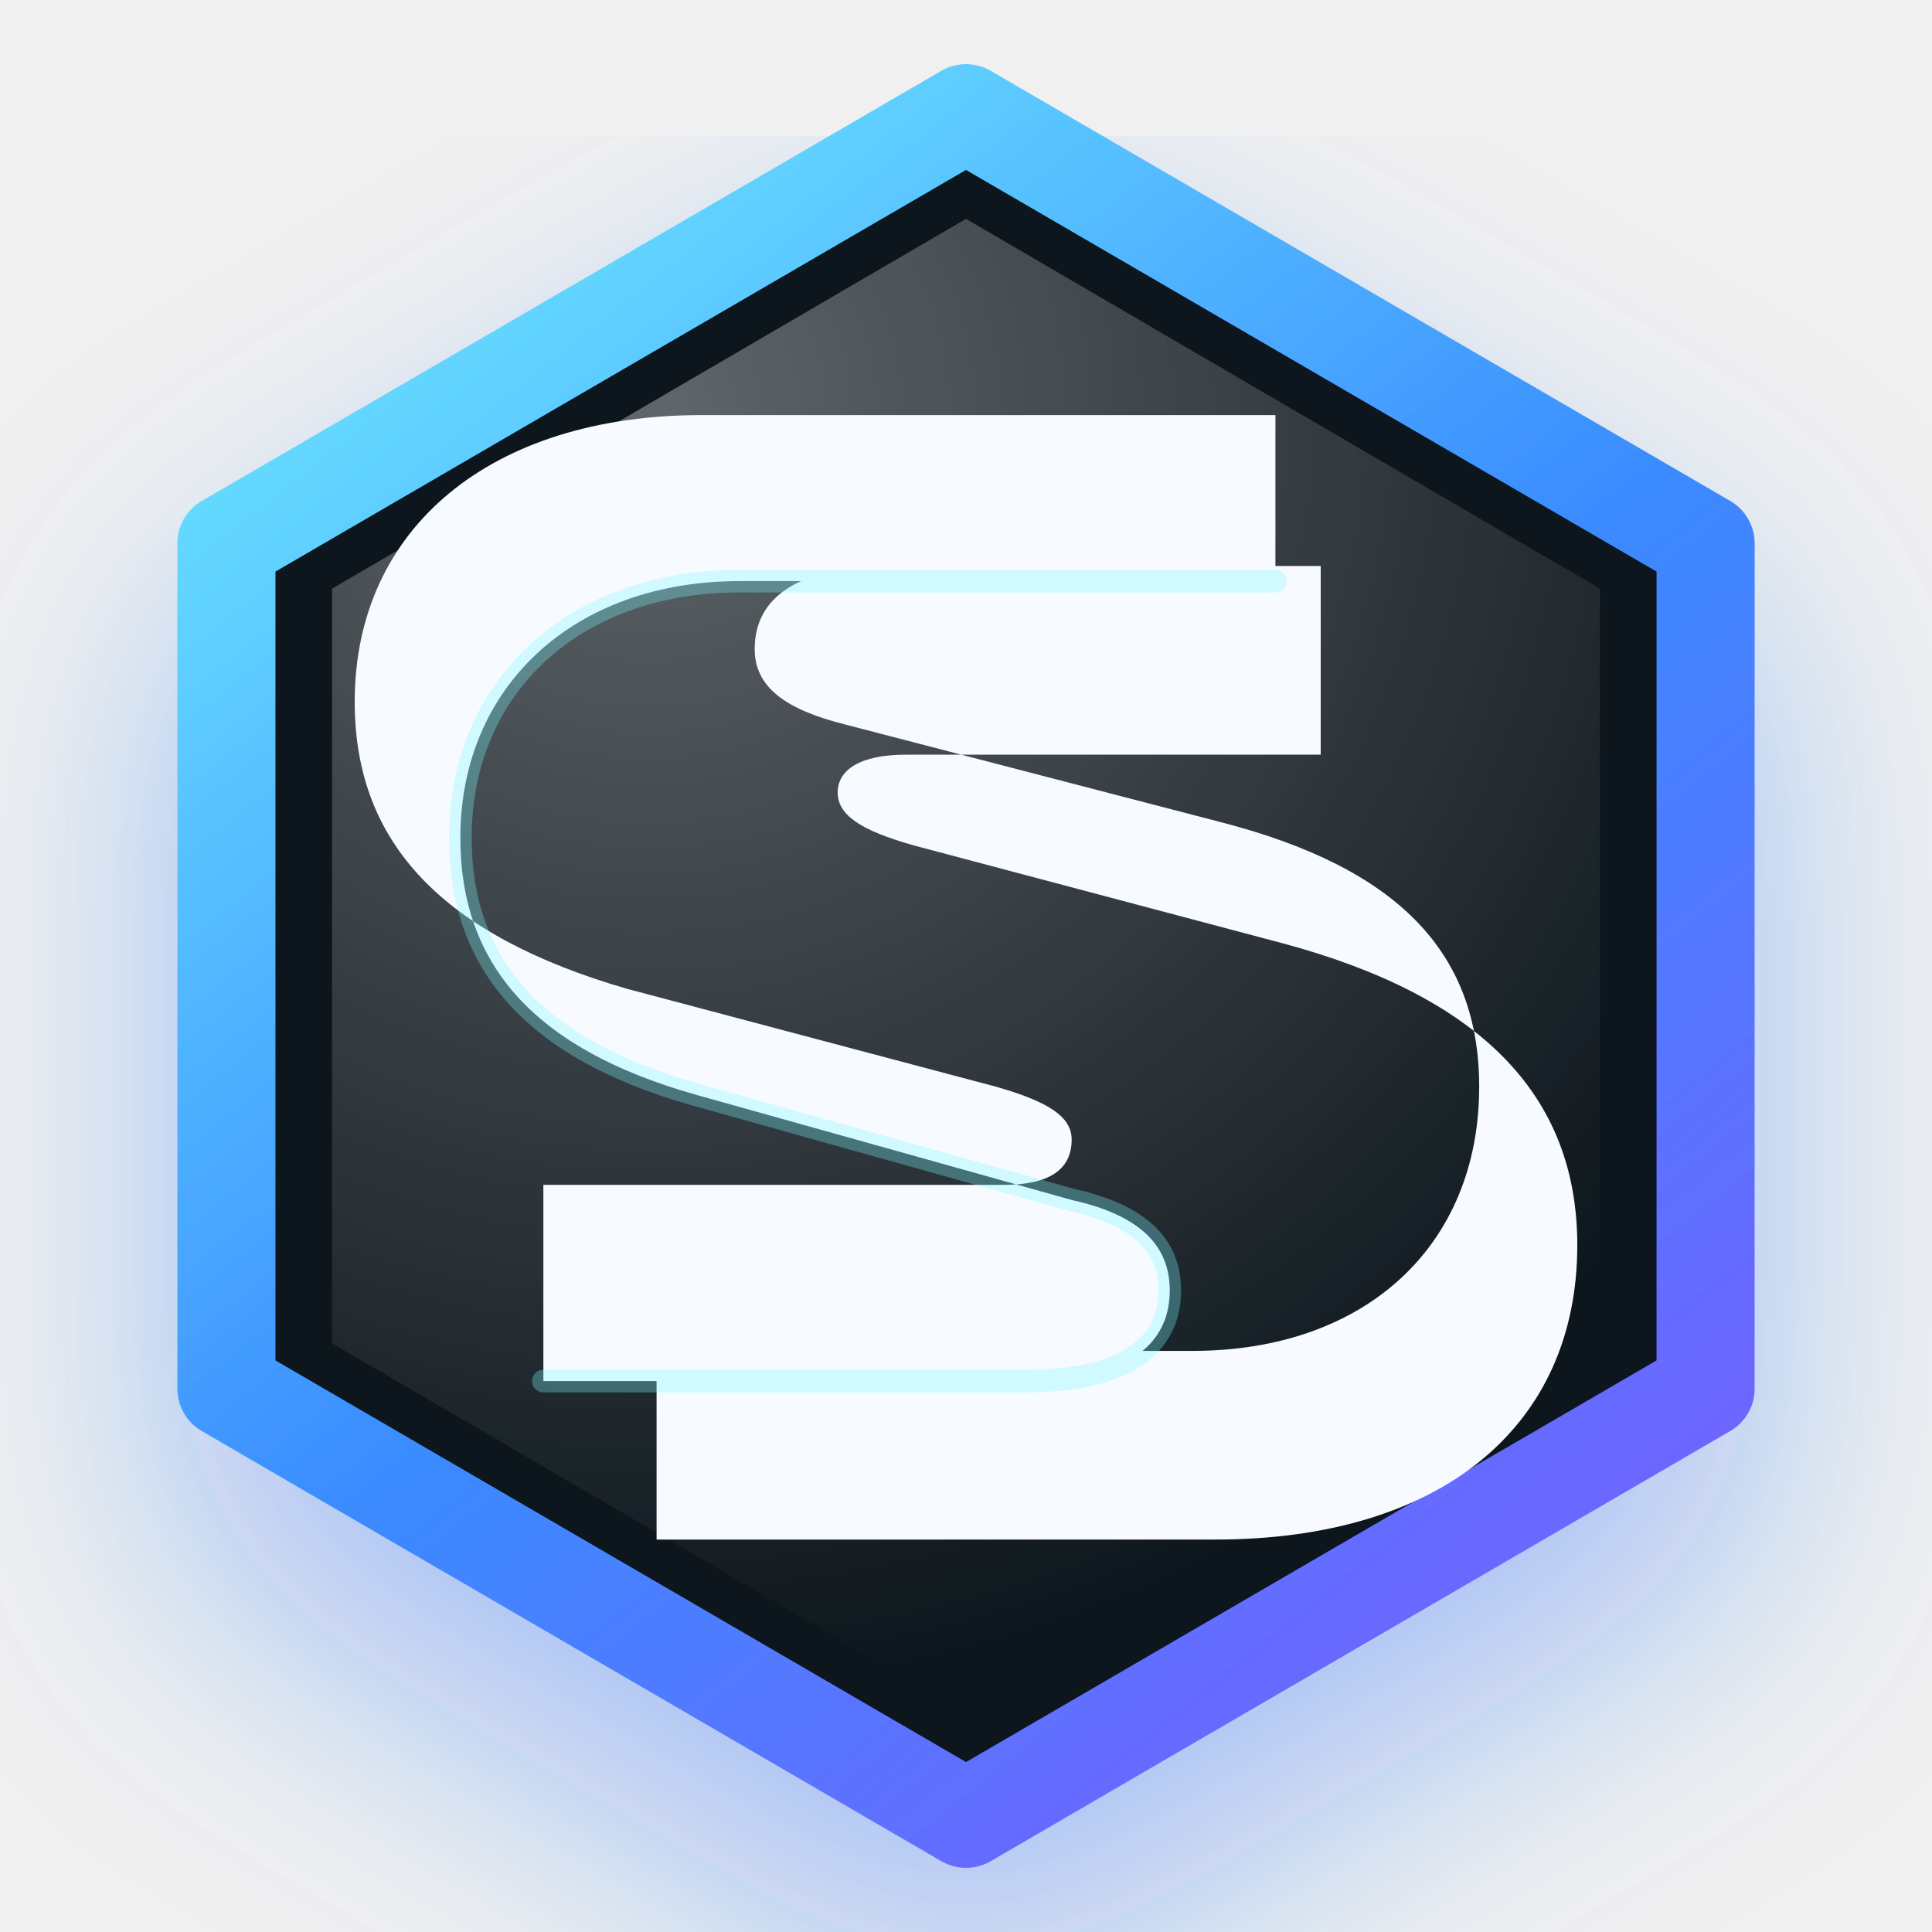
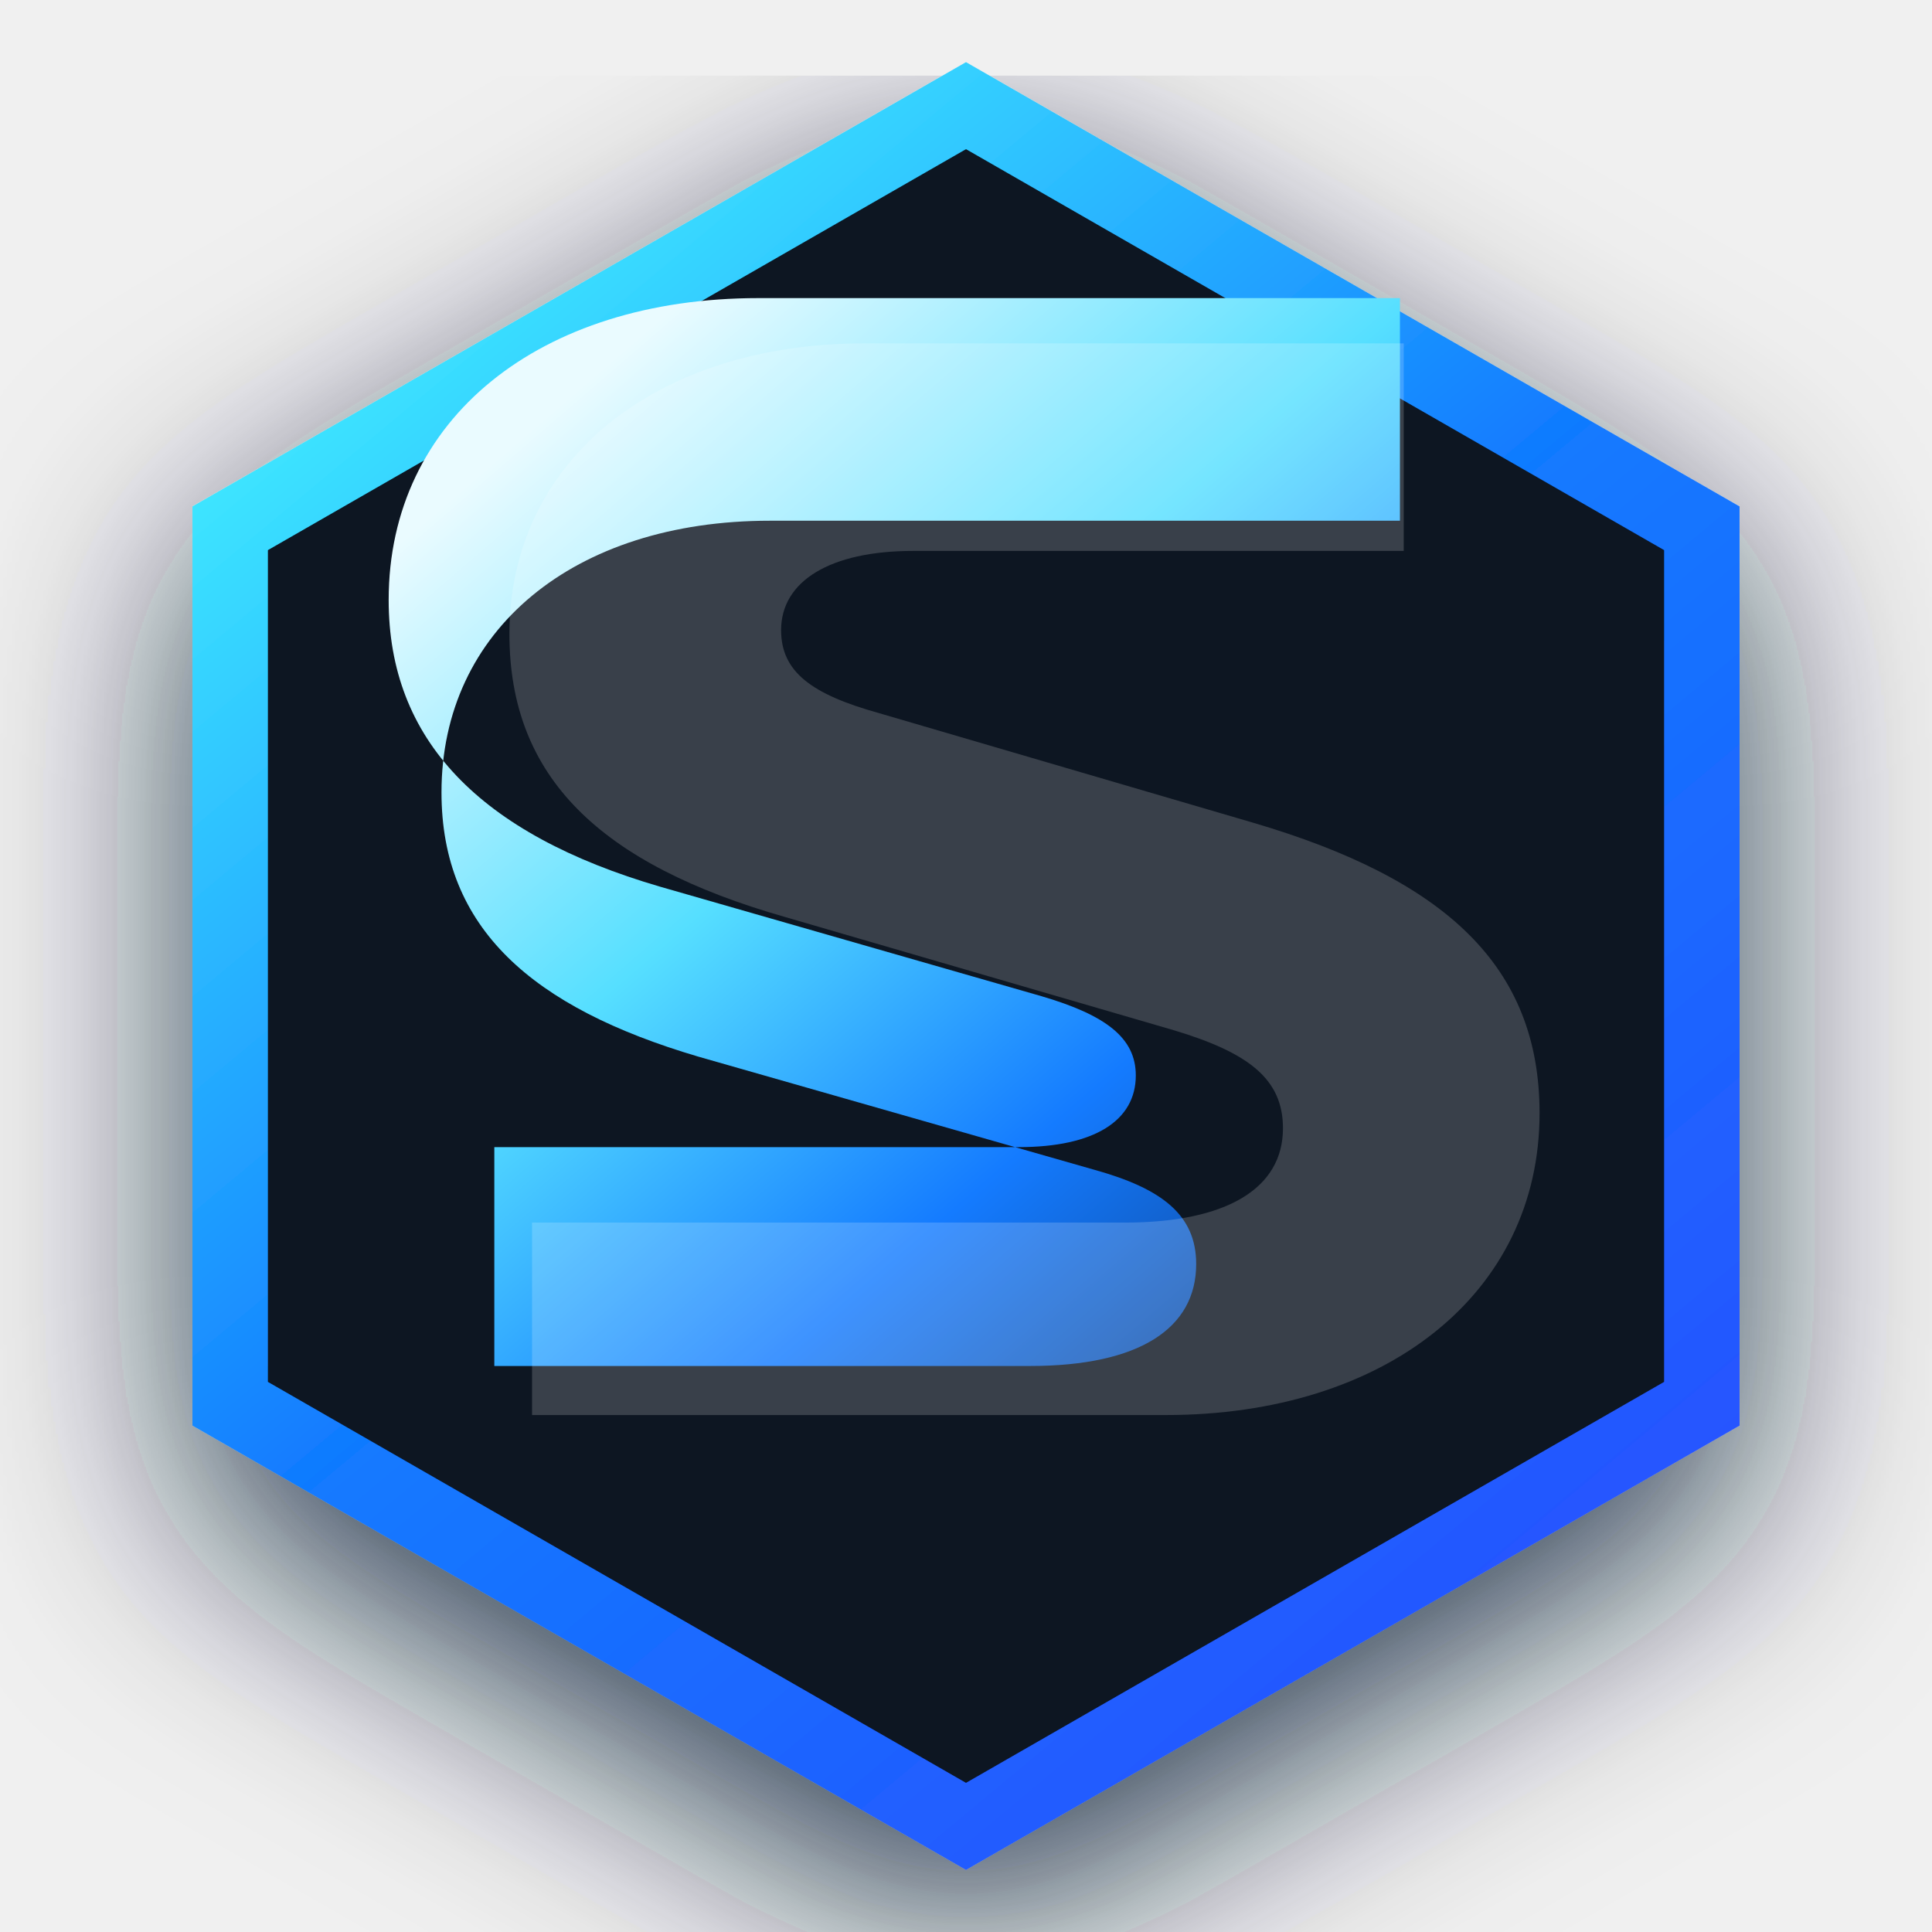
- <svg xmlns="http://www.w3.org/2000/svg" viewBox="0 0 256 256" role="img" aria-label="Sorro mark">
+ <svg xmlns="http://www.w3.org/2000/svg" width="512" height="512" viewBox="0 0 512 512" fill="none">
  <defs>
-     <linearGradient id="g" x1="42" y1="20" x2="214" y2="236" gradientUnits="userSpaceOnUse">
-       <stop stop-color="#6EEBFF" />
-       <stop offset="0.52" stop-color="#3A8BFF" />
-       <stop offset="1" stop-color="#7A5CFF" />
+     <linearGradient id="g" x1="96" y1="64" x2="416" y2="448" gradientUnits="userSpaceOnUse">
+       <stop stop-color="#42F1FF" />
+       <stop offset="0.48" stop-color="#117BFF" />
+       <stop offset="1" stop-color="#2851FF" />
    </linearGradient>
-     <radialGradient id="r" cx="86" cy="54" r="170" gradientUnits="userSpaceOnUse">
-       <stop stop-color="#FFFFFF" stop-opacity=".38" />
-       <stop offset="1" stop-color="#FFFFFF" stop-opacity="0" />
-     </radialGradient>
-     <filter id="shadow" x="-20%" y="-20%" width="140%" height="140%">
-       <feDropShadow dx="0" dy="18" stdDeviation="18" flood-color="#236BFF" flood-opacity=".35" />
+     <linearGradient id="s" x1="136" y1="118" x2="378" y2="399" gradientUnits="userSpaceOnUse">
+       <stop stop-color="#EAFBFF" />
+       <stop offset="0.34" stop-color="#56DFFF" />
+       <stop offset="0.62" stop-color="#147BFF" />
+       <stop offset="1" stop-color="#0B2558" />
+     </linearGradient>
+     <filter id="glow" x="0" y="0" width="512" height="512" filterUnits="userSpaceOnUse" color-interpolation-filters="sRGB">
+       <feDropShadow dx="0" dy="0" stdDeviation="16" flood-color="#127DFF" flood-opacity="0.45" />
+       <feDropShadow dx="0" dy="20" stdDeviation="30" flood-color="#06152E" flood-opacity="0.8" />
    </filter>
  </defs>
-   <path filter="url(#shadow)" d="M128 15 226 72v112l-98 57-98-57V72z" fill="#07131F" stroke="url(#g)" stroke-width="13" stroke-linejoin="round" />
-   <path d="M128 29 212 78v100l-84 49-84-49V78z" fill="url(#r)" opacity=".9" />
-   <path d="M169 77H98c-22 0-37 14-37 34 0 17 10 28 31 34l50 14c9 2 13 6 13 12 0 8-7 12-19 12H72v-26h61c6 0 9-2 9-6 0-3-3-5-10-7l-49-13c-24-7-36-19-36-38 0-23 18-38 46-38h76v22Zm-82 102h71c23 0 38-14 38-35 0-18-11-29-34-35l-50-13c-8-2-12-5-12-10 0-7 6-11 18-11h57v25h-55c-6 0-9 2-9 5 0 3 3 5 10 7l49 13c26 7 39 20 39 40 0 24-18 39-48 39H87v-25Z" fill="#F7FBFF" />
-   <path d="M169 77H98c-22 0-37 14-37 34 0 17 10 28 31 34l50 14c9 2 13 6 13 12 0 8-7 12-19 12H72" fill="none" stroke="#7CF7FF" stroke-width="3" stroke-opacity=".32" stroke-linecap="round" />
+   <path d="M256 28 451 140v232L256 484 61 372V140L256 28Z" fill="#071320" stroke="url(#g)" stroke-width="20" filter="url(#glow)" />
+   <path d="M371 138H204c-52 0-87 29-87 72 0 36 24 57 68 70l105 30c18 5 27 12 27 25 0 17-15 27-44 27H131v-58h139c20 0 31-7 31-19 0-10-8-16-25-21l-101-29c-48-14-72-39-72-76 0-48 40-80 98-80h170v59Z" fill="url(#s)" />
+   <path d="M141 375h168c58 0 99-32 99-80 0-39-25-62-76-77l-99-29c-18-5-26-11-26-22 0-13 13-21 35-21h130V91H229c-55 0-94 31-94 77 0 38 24 61 73 75l103 30c20 6 29 13 29 26 0 16-15 25-42 25H141v51Z" fill="white" fill-opacity="0.18" />
</svg>
